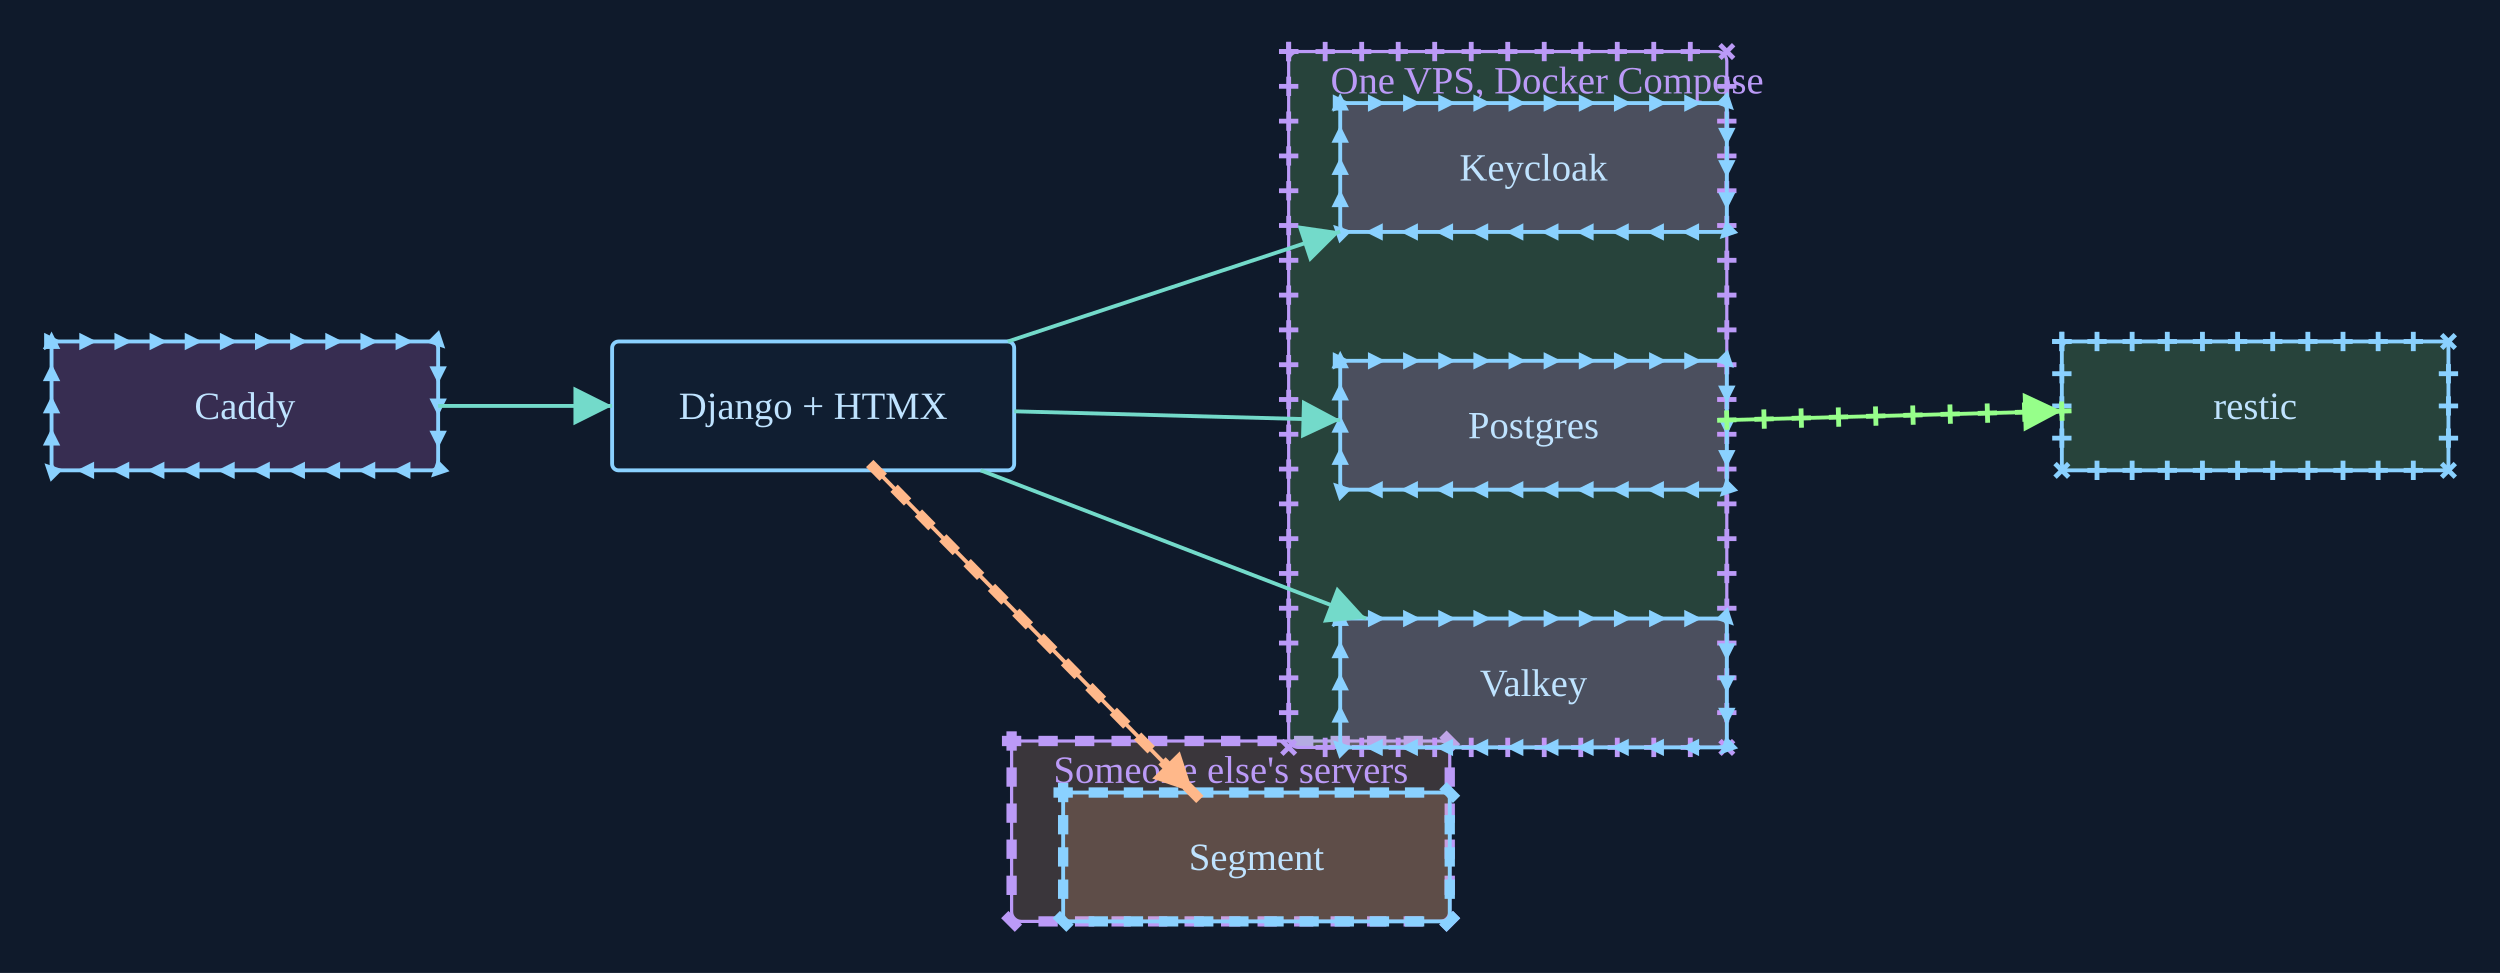
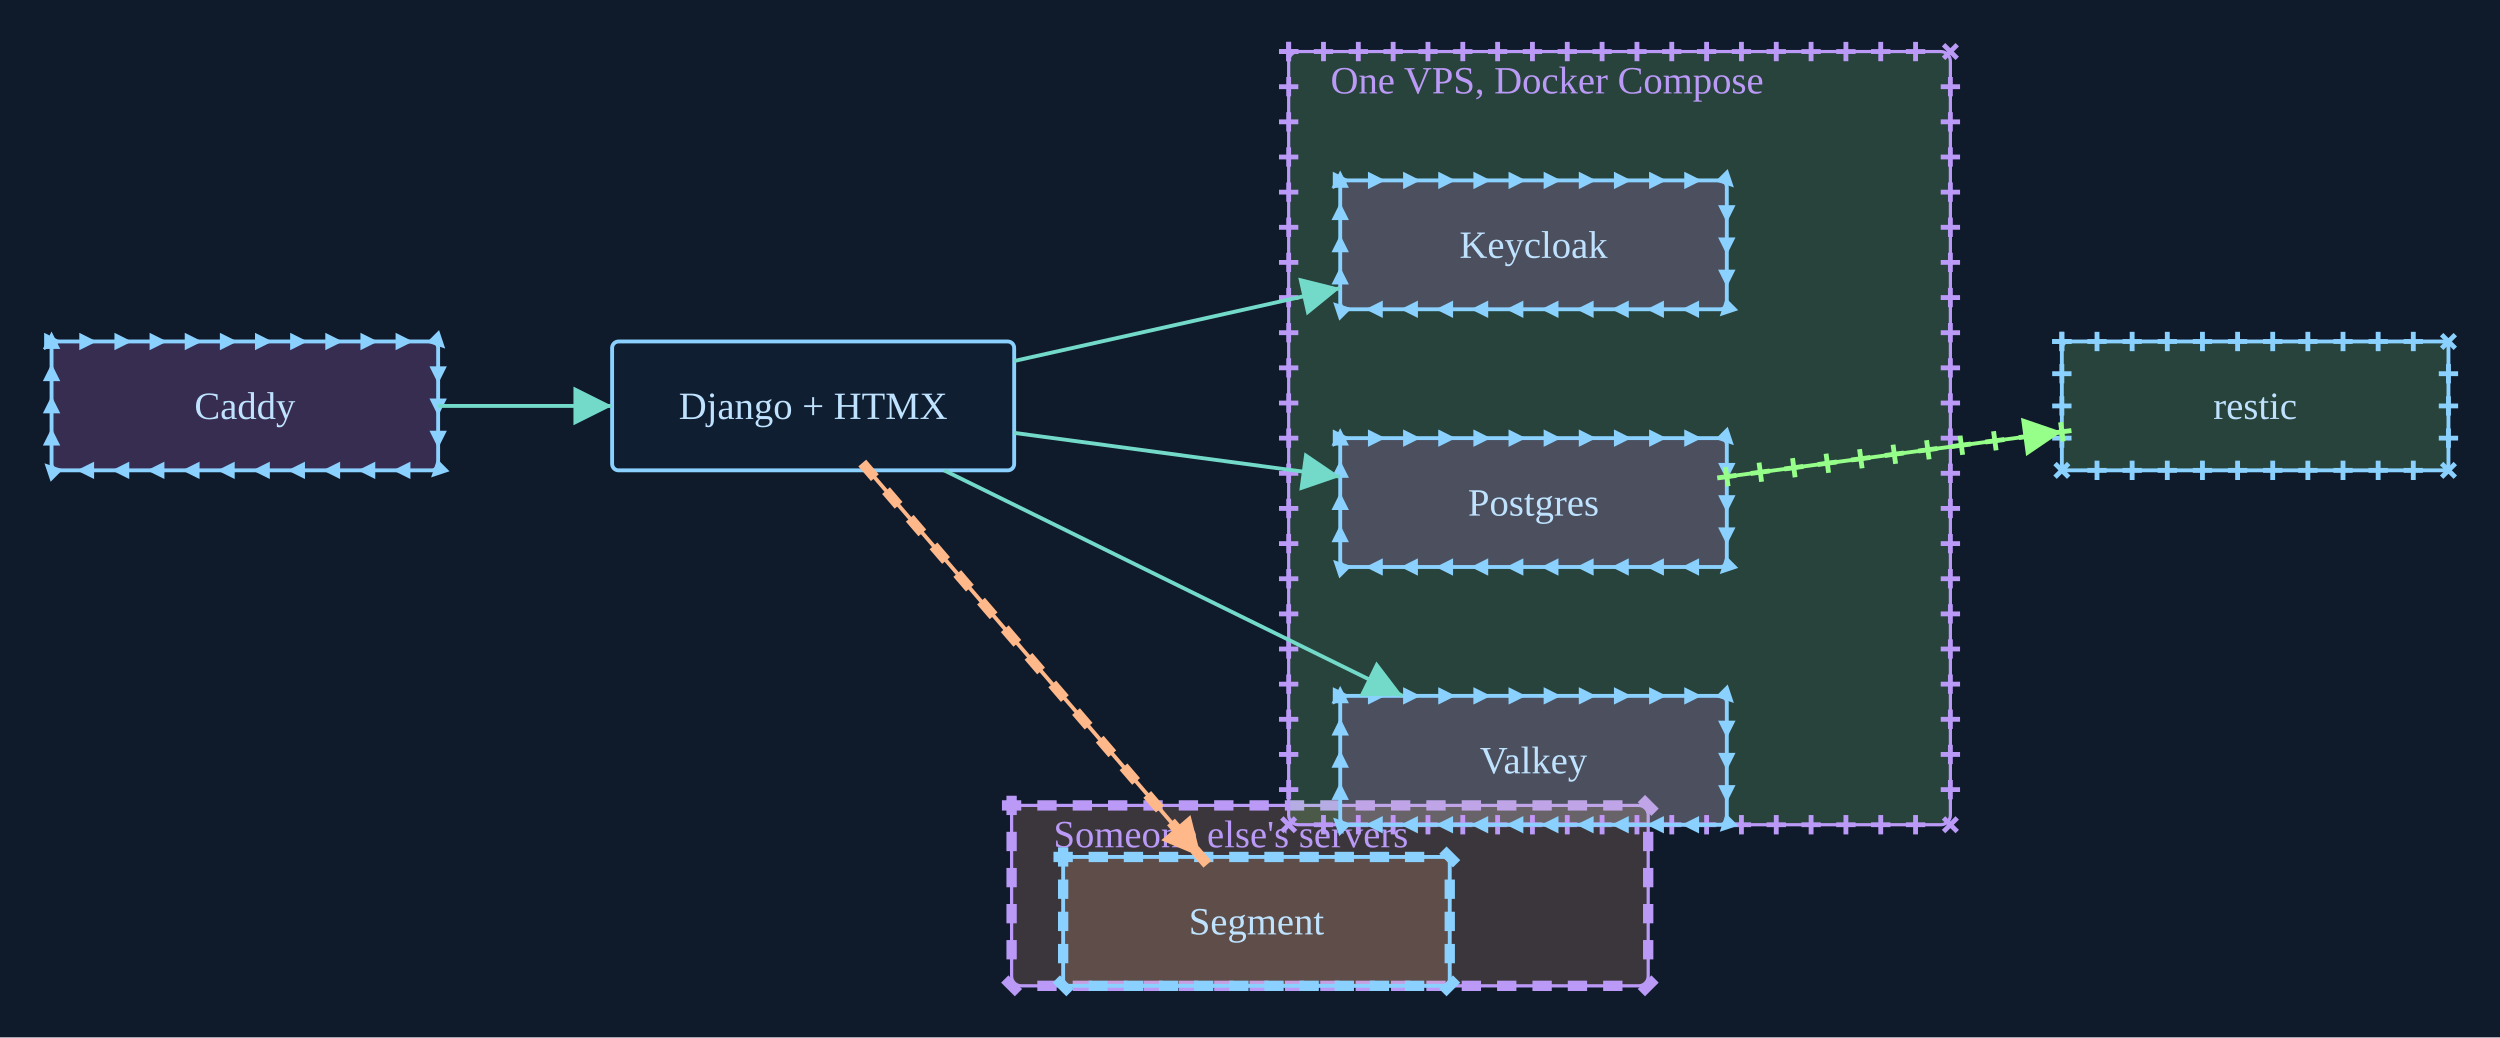
- <svg xmlns="http://www.w3.org/2000/svg" viewBox="0.00 4.00 776.00 302.00" width="776.00" height="302.00">
+ <svg xmlns="http://www.w3.org/2000/svg" viewBox="0.00 4.00 776.00 322.00" width="776.00" height="322.00">
  <defs>
    <marker id="ah-filled" markerWidth="10" markerHeight="10" refX="10" refY="5" orient="auto">
      <path d="M0,0 L10,5 L0,10 Z" fill="context-stroke" stroke="none" />
    </marker>
  </defs>
  <defs>
    <marker id="ag-glyph-4-8ad1ff" viewBox="-4.50 -4.50 9.00 9.00" markerWidth="9.00" markerHeight="9.00" markerUnits="userSpaceOnUse" refX="0" refY="0" orient="auto" fill="#8ad1ff" stroke="#8ad1ff">
      <path d="M -3,0 L 3,0 M 0,-3 L 0,3" fill="none" stroke-width="1.5" />
    </marker>
    <marker id="ag-glyph-4-96ff8a" viewBox="-4.50 -4.50 9.00 9.00" markerWidth="9.00" markerHeight="9.00" markerUnits="userSpaceOnUse" refX="0" refY="0" orient="auto" fill="#96ff8a" stroke="#96ff8a">
      <path d="M -3,0 L 3,0 M 0,-3 L 0,3" fill="none" stroke-width="1.5" />
    </marker>
    <marker id="ag-glyph-4-bb9af7" viewBox="-4.50 -4.50 9.00 9.00" markerWidth="9.00" markerHeight="9.00" markerUnits="userSpaceOnUse" refX="0" refY="0" orient="auto" fill="#bb9af7" stroke="#bb9af7">
      <path d="M -3,0 L 3,0 M 0,-3 L 0,3" fill="none" stroke-width="1.5" />
    </marker>
    <marker id="ag-glyph-5-8ad1ff" viewBox="-4.50 -4.50 9.00 9.00" markerWidth="9.00" markerHeight="9.00" markerUnits="userSpaceOnUse" refX="0" refY="0" orient="auto" fill="#8ad1ff" stroke="#8ad1ff">
      <path d="M -3,0 L 3,0" fill="none" stroke-width="3.2" />
    </marker>
    <marker id="ag-glyph-5-bb9af7" viewBox="-4.50 -4.50 9.00 9.00" markerWidth="9.00" markerHeight="9.00" markerUnits="userSpaceOnUse" refX="0" refY="0" orient="auto" fill="#bb9af7" stroke="#bb9af7">
      <path d="M -3,0 L 3,0" fill="none" stroke-width="3.2" />
    </marker>
    <marker id="ag-glyph-5-ffb88a" viewBox="-4.50 -4.50 9.00 9.00" markerWidth="9.00" markerHeight="9.00" markerUnits="userSpaceOnUse" refX="0" refY="0" orient="auto" fill="#ffb88a" stroke="#ffb88a">
      <path d="M -3,0 L 3,0" fill="none" stroke-width="3.2" />
    </marker>
    <marker id="ag-glyph-6-8ad1ff" viewBox="-4.50 -4.50 9.00 9.00" markerWidth="9.00" markerHeight="9.00" markerUnits="userSpaceOnUse" refX="0" refY="0" orient="auto" fill="#8ad1ff" stroke="#8ad1ff">
      <path d="M 3.1,0 L -2.3,2.7 L -2.3,-2.7 Z" stroke="none" />
    </marker>
  </defs>
-   <rect x="0.00" y="4.00" width="776.00" height="302.00" fill="#0f1a2b" />
+   <rect x="0.00" y="4.00" width="776.00" height="322.00" fill="#0f1a2b" />
  <g id="group-hosted" data-element-id="hosted" data-kind="group">
-     <rect x="314.00" y="234.00" width="136.00" height="56.00" rx="3.00" fill="#ffb88a" fill-opacity="0.18" stroke="#bb9af7" stroke-width="1.00" />
-     <path d="M 314.00,234.00 L 325.33,234.00 L 336.67,234.00 L 348.00,234.00 L 359.33,234.00 L 370.67,234.00 L 382.00,234.00 L 393.33,234.00 L 404.67,234.00 L 416.00,234.00 L 427.33,234.00 L 438.67,234.00 L 450.00,234.00 L 450.00,245.20 L 450.00,256.40 L 450.00,267.60 L 450.00,278.80 L 450.00,290.00 L 438.67,290.00 L 427.33,290.00 L 416.00,290.00 L 404.67,290.00 L 393.33,290.00 L 382.00,290.00 L 370.67,290.00 L 359.33,290.00 L 348.00,290.00 L 336.67,290.00 L 325.33,290.00 L 314.00,290.00 L 314.00,278.80 L 314.00,267.60 L 314.00,256.40 L 314.00,245.20 L 314.00,234.00" fill="none" stroke="none" marker-start="url(#ag-glyph-5-bb9af7)" marker-mid="url(#ag-glyph-5-bb9af7)" marker-end="url(#ag-glyph-5-bb9af7)" />
-     <text x="327.00" y="247.00" text-anchor="start" fill="#bb9af7">
+     <rect x="314.00" y="254.00" width="197.60" height="56.00" rx="3.00" fill="#ffb88a" fill-opacity="0.18" stroke="#bb9af7" stroke-width="1.00" />
+     <path d="M 314.00,254.00 L 324.98,254.00 L 335.96,254.00 L 346.93,254.00 L 357.91,254.00 L 368.89,254.00 L 379.87,254.00 L 390.84,254.00 L 401.82,254.00 L 412.80,254.00 L 423.78,254.00 L 434.76,254.00 L 445.73,254.00 L 456.71,254.00 L 467.69,254.00 L 478.67,254.00 L 489.64,254.00 L 500.62,254.00 L 511.60,254.00 L 511.60,265.20 L 511.60,276.40 L 511.60,287.60 L 511.60,298.80 L 511.60,310.00 L 500.62,310.00 L 489.64,310.00 L 478.67,310.00 L 467.69,310.00 L 456.71,310.00 L 445.73,310.00 L 434.76,310.00 L 423.78,310.00 L 412.80,310.00 L 401.82,310.00 L 390.84,310.00 L 379.87,310.00 L 368.89,310.00 L 357.91,310.00 L 346.93,310.00 L 335.96,310.00 L 324.98,310.00 L 314.00,310.00 L 314.00,298.80 L 314.00,287.60 L 314.00,276.40 L 314.00,265.20 L 314.00,254.00" fill="none" stroke="none" marker-start="url(#ag-glyph-5-bb9af7)" marker-mid="url(#ag-glyph-5-bb9af7)" marker-end="url(#ag-glyph-5-bb9af7)" />
+     <text x="327.00" y="267.00" text-anchor="start" fill="#bb9af7">
      <tspan x="327.00" dy="0">Someone else's servers</tspan>
    </text>
  </g>
  <g id="group-ours" data-element-id="ours" data-kind="group">
-     <rect x="400.00" y="20.00" width="136.00" height="216.00" rx="3.00" fill="#96ff8a" fill-opacity="0.18" stroke="#bb9af7" stroke-width="1.00" />
-     <path d="M 400.00,20.00 L 411.33,20.00 L 422.67,20.00 L 434.00,20.00 L 445.33,20.00 L 456.67,20.00 L 468.00,20.00 L 479.33,20.00 L 490.67,20.00 L 502.00,20.00 L 513.33,20.00 L 524.67,20.00 L 536.00,20.00 L 536.00,30.80 L 536.00,41.60 L 536.00,52.40 L 536.00,63.20 L 536.00,74.00 L 536.00,84.80 L 536.00,95.60 L 536.00,106.40 L 536.00,117.20 L 536.00,128.00 L 536.00,138.80 L 536.00,149.60 L 536.00,160.40 L 536.00,171.20 L 536.00,182.00 L 536.00,192.80 L 536.00,203.60 L 536.00,214.40 L 536.00,225.20 L 536.00,236.00 L 524.67,236.00 L 513.33,236.00 L 502.00,236.00 L 490.67,236.00 L 479.33,236.00 L 468.00,236.00 L 456.67,236.00 L 445.33,236.00 L 434.00,236.00 L 422.67,236.00 L 411.33,236.00 L 400.00,236.00 L 400.00,225.20 L 400.00,214.40 L 400.00,203.60 L 400.00,192.80 L 400.00,182.00 L 400.00,171.20 L 400.00,160.40 L 400.00,149.60 L 400.00,138.80 L 400.00,128.00 L 400.00,117.20 L 400.00,106.40 L 400.00,95.60 L 400.00,84.80 L 400.00,74.00 L 400.00,63.20 L 400.00,52.40 L 400.00,41.60 L 400.00,30.80 L 400.00,20.00" fill="none" stroke="none" marker-start="url(#ag-glyph-4-bb9af7)" marker-mid="url(#ag-glyph-4-bb9af7)" marker-end="url(#ag-glyph-4-bb9af7)" />
+     <rect x="400.00" y="20.00" width="205.40" height="240.00" rx="3.00" fill="#96ff8a" fill-opacity="0.18" stroke="#bb9af7" stroke-width="1.00" />
+     <path d="M 400.00,20.00 L 410.81,20.00 L 421.62,20.00 L 432.43,20.00 L 443.24,20.00 L 454.05,20.00 L 464.86,20.00 L 475.67,20.00 L 486.48,20.00 L 497.29,20.00 L 508.11,20.00 L 518.92,20.00 L 529.73,20.00 L 540.54,20.00 L 551.35,20.00 L 562.16,20.00 L 572.97,20.00 L 583.78,20.00 L 594.59,20.00 L 605.40,20.00 L 605.40,30.91 L 605.40,41.82 L 605.40,52.73 L 605.40,63.64 L 605.40,74.55 L 605.40,85.45 L 605.40,96.36 L 605.40,107.27 L 605.40,118.18 L 605.40,129.09 L 605.40,140.00 L 605.40,150.91 L 605.40,161.82 L 605.40,172.73 L 605.40,183.64 L 605.40,194.55 L 605.40,205.45 L 605.40,216.36 L 605.40,227.27 L 605.40,238.18 L 605.40,249.09 L 605.40,260.00 L 594.59,260.00 L 583.78,260.00 L 572.97,260.00 L 562.16,260.00 L 551.35,260.00 L 540.54,260.00 L 529.73,260.00 L 518.92,260.00 L 508.11,260.00 L 497.29,260.00 L 486.48,260.00 L 475.67,260.00 L 464.86,260.00 L 454.05,260.00 L 443.24,260.00 L 432.43,260.00 L 421.62,260.00 L 410.81,260.00 L 400.00,260.00 L 400.00,249.09 L 400.00,238.18 L 400.00,227.27 L 400.00,216.36 L 400.00,205.45 L 400.00,194.55 L 400.00,183.64 L 400.00,172.73 L 400.00,161.82 L 400.00,150.91 L 400.00,140.00 L 400.00,129.09 L 400.00,118.18 L 400.00,107.27 L 400.00,96.36 L 400.00,85.45 L 400.00,74.55 L 400.00,63.64 L 400.00,52.73 L 400.00,41.82 L 400.00,30.91 L 400.00,20.00" fill="none" stroke="none" marker-start="url(#ag-glyph-4-bb9af7)" marker-mid="url(#ag-glyph-4-bb9af7)" marker-end="url(#ag-glyph-4-bb9af7)" />
    <text x="413.00" y="33.00" text-anchor="start" fill="#bb9af7">
      <tspan x="413.00" dy="0">One VPS, Docker Compose</tspan>
    </text>
  </g>
  <g id="node-analytics" data-element-id="analytics" data-kind="node">
-     <rect x="330.00" y="250.00" width="120.00" height="40.00" rx="2.00" fill="#ffb88a" fill-opacity="0.18" stroke="#8ad1ff" stroke-width="1.20" />
-     <path d="M 330.00,250.00 L 340.91,250.00 L 351.82,250.00 L 362.73,250.00 L 373.64,250.00 L 384.55,250.00 L 395.45,250.00 L 406.36,250.00 L 417.27,250.00 L 428.18,250.00 L 439.09,250.00 L 450.00,250.00 L 450.00,260.00 L 450.00,270.00 L 450.00,280.00 L 450.00,290.00 L 439.09,290.00 L 428.18,290.00 L 417.27,290.00 L 406.36,290.00 L 395.45,290.00 L 384.55,290.00 L 373.64,290.00 L 362.73,290.00 L 351.82,290.00 L 340.91,290.00 L 330.00,290.00 L 330.00,280.00 L 330.00,270.00 L 330.00,260.00 L 330.00,250.00" fill="none" stroke="none" marker-start="url(#ag-glyph-5-8ad1ff)" marker-mid="url(#ag-glyph-5-8ad1ff)" marker-end="url(#ag-glyph-5-8ad1ff)" />
-     <text x="390.00" y="270.00" text-anchor="middle" dominant-baseline="central" fill="#bfe3ff">
+     <rect x="330.00" y="270.00" width="120.00" height="40.00" rx="2.00" fill="#ffb88a" fill-opacity="0.18" stroke="#8ad1ff" stroke-width="1.20" />
+     <path d="M 330.00,270.00 L 340.91,270.00 L 351.82,270.00 L 362.73,270.00 L 373.64,270.00 L 384.55,270.00 L 395.45,270.00 L 406.36,270.00 L 417.27,270.00 L 428.18,270.00 L 439.09,270.00 L 450.00,270.00 L 450.00,280.00 L 450.00,290.00 L 450.00,300.00 L 450.00,310.00 L 439.09,310.00 L 428.18,310.00 L 417.27,310.00 L 406.36,310.00 L 395.45,310.00 L 384.55,310.00 L 373.64,310.00 L 362.73,310.00 L 351.82,310.00 L 340.91,310.00 L 330.00,310.00 L 330.00,300.00 L 330.00,290.00 L 330.00,280.00 L 330.00,270.00" fill="none" stroke="none" marker-start="url(#ag-glyph-5-8ad1ff)" marker-mid="url(#ag-glyph-5-8ad1ff)" marker-end="url(#ag-glyph-5-8ad1ff)" />
+     <text x="390.00" y="290.00" text-anchor="middle" dominant-baseline="central" fill="#bfe3ff">
      <tspan x="390.00" dy="0">Segment</tspan>
    </text>
  </g>
  <g id="node-app" data-element-id="app" data-kind="node">
    <rect x="190.00" y="110.00" width="124.80" height="40.00" rx="2.00" fill="#122238" fill-opacity="0.55" stroke="#8ad1ff" stroke-width="1.20" />
    <text x="252.40" y="130.00" text-anchor="middle" dominant-baseline="central" fill="#bfe3ff">
      <tspan x="252.40" dy="0">Django + HTMX</tspan>
    </text>
  </g>
  <g id="node-auth" data-element-id="auth" data-kind="node">
-     <rect x="416.00" y="36.00" width="120.00" height="40.00" rx="2.00" fill="#f38aff" fill-opacity="0.18" stroke="#8ad1ff" stroke-width="1.20" />
-     <path d="M 416.00,36.00 L 426.91,36.00 L 437.82,36.00 L 448.73,36.00 L 459.64,36.00 L 470.55,36.00 L 481.45,36.00 L 492.36,36.00 L 503.27,36.00 L 514.18,36.00 L 525.09,36.00 L 536.00,36.00 L 536.00,46.00 L 536.00,56.00 L 536.00,66.00 L 536.00,76.00 L 525.09,76.00 L 514.18,76.00 L 503.27,76.00 L 492.36,76.00 L 481.45,76.00 L 470.55,76.00 L 459.64,76.00 L 448.73,76.00 L 437.82,76.00 L 426.91,76.00 L 416.00,76.00 L 416.00,66.00 L 416.00,56.00 L 416.00,46.00 L 416.00,36.00" fill="none" stroke="none" marker-start="url(#ag-glyph-6-8ad1ff)" marker-mid="url(#ag-glyph-6-8ad1ff)" marker-end="url(#ag-glyph-6-8ad1ff)" />
-     <text x="476.00" y="56.00" text-anchor="middle" dominant-baseline="central" fill="#bfe3ff">
+     <rect x="416.00" y="60.00" width="120.00" height="40.00" rx="2.00" fill="#f38aff" fill-opacity="0.18" stroke="#8ad1ff" stroke-width="1.20" />
+     <path d="M 416.00,60.00 L 426.91,60.00 L 437.82,60.00 L 448.73,60.00 L 459.64,60.00 L 470.55,60.00 L 481.45,60.00 L 492.36,60.00 L 503.27,60.00 L 514.18,60.00 L 525.09,60.00 L 536.00,60.00 L 536.00,70.00 L 536.00,80.00 L 536.00,90.00 L 536.00,100.00 L 525.09,100.00 L 514.18,100.00 L 503.27,100.00 L 492.36,100.00 L 481.45,100.00 L 470.55,100.00 L 459.64,100.00 L 448.73,100.00 L 437.82,100.00 L 426.91,100.00 L 416.00,100.00 L 416.00,90.00 L 416.00,80.00 L 416.00,70.00 L 416.00,60.00" fill="none" stroke="none" marker-start="url(#ag-glyph-6-8ad1ff)" marker-mid="url(#ag-glyph-6-8ad1ff)" marker-end="url(#ag-glyph-6-8ad1ff)" />
+     <text x="476.00" y="80.00" text-anchor="middle" dominant-baseline="central" fill="#bfe3ff">
      <tspan x="476.00" dy="0">Keycloak</tspan>
    </text>
  </g>
  <g id="node-backups" data-element-id="backups" data-kind="node">
    <rect x="640.00" y="110.00" width="120.00" height="40.00" rx="2.00" fill="#96ff8a" fill-opacity="0.18" stroke="#8ad1ff" stroke-width="1.20" />
    <path d="M 640.00,110.00 L 650.91,110.00 L 661.82,110.00 L 672.73,110.00 L 683.64,110.00 L 694.55,110.00 L 705.45,110.00 L 716.36,110.00 L 727.27,110.00 L 738.18,110.00 L 749.09,110.00 L 760.00,110.00 L 760.00,120.00 L 760.00,130.00 L 760.00,140.00 L 760.00,150.00 L 749.09,150.00 L 738.18,150.00 L 727.27,150.00 L 716.36,150.00 L 705.45,150.00 L 694.55,150.00 L 683.64,150.00 L 672.73,150.00 L 661.82,150.00 L 650.91,150.00 L 640.00,150.00 L 640.00,140.00 L 640.00,130.00 L 640.00,120.00 L 640.00,110.00" fill="none" stroke="none" marker-start="url(#ag-glyph-4-8ad1ff)" marker-mid="url(#ag-glyph-4-8ad1ff)" marker-end="url(#ag-glyph-4-8ad1ff)" />
    <text x="700.00" y="130.00" text-anchor="middle" dominant-baseline="central" fill="#bfe3ff">
      <tspan x="700.00" dy="0">restic</tspan>
    </text>
  </g>
  <g id="node-cache" data-element-id="cache" data-kind="node">
-     <rect x="416.00" y="196.00" width="120.00" height="40.00" rx="2.00" fill="#f38aff" fill-opacity="0.18" stroke="#8ad1ff" stroke-width="1.20" />
-     <path d="M 416.00,196.00 L 426.91,196.00 L 437.82,196.00 L 448.73,196.00 L 459.64,196.00 L 470.55,196.00 L 481.45,196.00 L 492.36,196.00 L 503.27,196.00 L 514.18,196.00 L 525.09,196.00 L 536.00,196.00 L 536.00,206.00 L 536.00,216.00 L 536.00,226.00 L 536.00,236.00 L 525.09,236.00 L 514.18,236.00 L 503.27,236.00 L 492.36,236.00 L 481.45,236.00 L 470.55,236.00 L 459.64,236.00 L 448.73,236.00 L 437.82,236.00 L 426.91,236.00 L 416.00,236.00 L 416.00,226.00 L 416.00,216.00 L 416.00,206.00 L 416.00,196.00" fill="none" stroke="none" marker-start="url(#ag-glyph-6-8ad1ff)" marker-mid="url(#ag-glyph-6-8ad1ff)" marker-end="url(#ag-glyph-6-8ad1ff)" />
-     <text x="476.00" y="216.00" text-anchor="middle" dominant-baseline="central" fill="#bfe3ff">
+     <rect x="416.00" y="220.00" width="120.00" height="40.00" rx="2.00" fill="#f38aff" fill-opacity="0.18" stroke="#8ad1ff" stroke-width="1.20" />
+     <path d="M 416.00,220.00 L 426.91,220.00 L 437.82,220.00 L 448.73,220.00 L 459.64,220.00 L 470.55,220.00 L 481.45,220.00 L 492.36,220.00 L 503.27,220.00 L 514.18,220.00 L 525.09,220.00 L 536.00,220.00 L 536.00,230.00 L 536.00,240.00 L 536.00,250.00 L 536.00,260.00 L 525.09,260.00 L 514.18,260.00 L 503.27,260.00 L 492.36,260.00 L 481.45,260.00 L 470.55,260.00 L 459.64,260.00 L 448.73,260.00 L 437.82,260.00 L 426.91,260.00 L 416.00,260.00 L 416.00,250.00 L 416.00,240.00 L 416.00,230.00 L 416.00,220.00" fill="none" stroke="none" marker-start="url(#ag-glyph-6-8ad1ff)" marker-mid="url(#ag-glyph-6-8ad1ff)" marker-end="url(#ag-glyph-6-8ad1ff)" />
+     <text x="476.00" y="240.00" text-anchor="middle" dominant-baseline="central" fill="#bfe3ff">
      <tspan x="476.00" dy="0">Valkey</tspan>
    </text>
  </g>
  <g id="node-db" data-element-id="db" data-kind="node">
-     <rect x="416.00" y="116.00" width="120.00" height="40.00" rx="2.00" fill="#f38aff" fill-opacity="0.18" stroke="#8ad1ff" stroke-width="1.20" />
-     <path d="M 416.00,116.00 L 426.91,116.00 L 437.82,116.00 L 448.73,116.00 L 459.64,116.00 L 470.55,116.00 L 481.45,116.00 L 492.36,116.00 L 503.27,116.00 L 514.18,116.00 L 525.09,116.00 L 536.00,116.00 L 536.00,126.00 L 536.00,136.00 L 536.00,146.00 L 536.00,156.00 L 525.09,156.00 L 514.18,156.00 L 503.27,156.00 L 492.36,156.00 L 481.45,156.00 L 470.55,156.00 L 459.64,156.00 L 448.73,156.00 L 437.82,156.00 L 426.91,156.00 L 416.00,156.00 L 416.00,146.00 L 416.00,136.00 L 416.00,126.00 L 416.00,116.00" fill="none" stroke="none" marker-start="url(#ag-glyph-6-8ad1ff)" marker-mid="url(#ag-glyph-6-8ad1ff)" marker-end="url(#ag-glyph-6-8ad1ff)" />
-     <text x="476.00" y="136.00" text-anchor="middle" dominant-baseline="central" fill="#bfe3ff">
+     <rect x="416.00" y="140.00" width="120.00" height="40.00" rx="2.00" fill="#f38aff" fill-opacity="0.18" stroke="#8ad1ff" stroke-width="1.20" />
+     <path d="M 416.00,140.00 L 426.91,140.00 L 437.82,140.00 L 448.73,140.00 L 459.64,140.00 L 470.55,140.00 L 481.45,140.00 L 492.36,140.00 L 503.27,140.00 L 514.18,140.00 L 525.09,140.00 L 536.00,140.00 L 536.00,150.00 L 536.00,160.00 L 536.00,170.00 L 536.00,180.00 L 525.09,180.00 L 514.18,180.00 L 503.27,180.00 L 492.36,180.00 L 481.45,180.00 L 470.55,180.00 L 459.64,180.00 L 448.73,180.00 L 437.82,180.00 L 426.91,180.00 L 416.00,180.00 L 416.00,170.00 L 416.00,160.00 L 416.00,150.00 L 416.00,140.00" fill="none" stroke="none" marker-start="url(#ag-glyph-6-8ad1ff)" marker-mid="url(#ag-glyph-6-8ad1ff)" marker-end="url(#ag-glyph-6-8ad1ff)" />
+     <text x="476.00" y="160.00" text-anchor="middle" dominant-baseline="central" fill="#bfe3ff">
      <tspan x="476.00" dy="0">Postgres</tspan>
    </text>
  </g>
  <g id="node-web" data-element-id="web" data-kind="node">
    <rect x="16.00" y="110.00" width="120.00" height="40.00" rx="2.00" fill="#f38aff" fill-opacity="0.18" stroke="#8ad1ff" stroke-width="1.20" />
    <path d="M 16.00,110.00 L 26.91,110.00 L 37.82,110.00 L 48.73,110.00 L 59.64,110.00 L 70.55,110.00 L 81.45,110.00 L 92.36,110.00 L 103.27,110.00 L 114.18,110.00 L 125.09,110.00 L 136.00,110.00 L 136.00,120.00 L 136.00,130.00 L 136.00,140.00 L 136.00,150.00 L 125.09,150.00 L 114.18,150.00 L 103.27,150.00 L 92.36,150.00 L 81.45,150.00 L 70.55,150.00 L 59.64,150.00 L 48.73,150.00 L 37.82,150.00 L 26.91,150.00 L 16.00,150.00 L 16.00,140.00 L 16.00,130.00 L 16.00,120.00 L 16.00,110.00" fill="none" stroke="none" marker-start="url(#ag-glyph-6-8ad1ff)" marker-mid="url(#ag-glyph-6-8ad1ff)" marker-end="url(#ag-glyph-6-8ad1ff)" />
    <text x="76.00" y="130.00" text-anchor="middle" dominant-baseline="central" fill="#bfe3ff">
      <tspan x="76.00" dy="0">Caddy</tspan>
    </text>
  </g>
  <g id="edge-app__analytics" data-element-id="app__analytics" data-kind="edge">
-     <path d="M 272.06,150.00 L 370.34,250.00" fill="none" stroke="transparent" stroke-width="12" style="pointer-events: stroke" />
-     <path d="M 272.06,150.00 L 370.34,250.00" fill="none" stroke="#ffb88a" stroke-width="1.20" marker-end="url(#ah-filled)" />
-     <path d="M 272.06,150.00 L 279.62,157.69 L 287.18,165.38 L 294.74,173.08 L 302.30,180.77 L 309.86,188.46 L 317.42,196.15 L 324.98,203.85 L 332.54,211.54 L 340.10,219.23 L 347.66,226.92 L 355.22,234.62 L 362.78,242.31 L 370.34,250.00" fill="none" stroke="none" marker-start="url(#ag-glyph-5-ffb88a)" marker-mid="url(#ag-glyph-5-ffb88a)" marker-end="url(#ag-glyph-5-ffb88a)" />
+     <path d="M 269.60,150.00 L 372.80,270.00" fill="none" stroke="transparent" stroke-width="12" style="pointer-events: stroke" />
+     <path d="M 269.60,150.00 L 372.80,270.00" fill="none" stroke="#ffb88a" stroke-width="1.20" marker-end="url(#ah-filled)" />
+     <path d="M 269.60,150.00 L 276.97,158.57 L 284.34,167.14 L 291.71,175.71 L 299.09,184.29 L 306.46,192.86 L 313.83,201.43 L 321.20,210.00 L 328.57,218.57 L 335.94,227.14 L 343.31,235.71 L 350.69,244.29 L 358.06,252.86 L 365.43,261.43 L 372.80,270.00" fill="none" stroke="none" marker-start="url(#ag-glyph-5-ffb88a)" marker-mid="url(#ag-glyph-5-ffb88a)" marker-end="url(#ag-glyph-5-ffb88a)" />
  </g>
  <g id="edge-app__auth" data-element-id="app__auth" data-kind="edge">
-     <path d="M 312.83,110.00 L 416.00,75.86" fill="none" stroke="transparent" stroke-width="12" style="pointer-events: stroke" />
-     <path d="M 312.83,110.00 L 416.00,75.86" fill="none" stroke="#73daca" stroke-width="1.20" marker-end="url(#ah-filled)" />
+     <path d="M 314.80,116.05 L 416.00,93.42" fill="none" stroke="transparent" stroke-width="12" style="pointer-events: stroke" />
+     <path d="M 314.80,116.05 L 416.00,93.42" fill="none" stroke="#73daca" stroke-width="1.20" marker-end="url(#ah-filled)" />
  </g>
  <g id="edge-app__cache" data-element-id="app__cache" data-kind="edge">
-     <path d="M 304.40,150.00 L 424.00,196.00" fill="none" stroke="transparent" stroke-width="12" style="pointer-events: stroke" />
-     <path d="M 304.40,150.00 L 424.00,196.00" fill="none" stroke="#73daca" stroke-width="1.20" marker-end="url(#ah-filled)" />
+     <path d="M 293.05,150.00 L 435.35,220.00" fill="none" stroke="transparent" stroke-width="12" style="pointer-events: stroke" />
+     <path d="M 293.05,150.00 L 435.35,220.00" fill="none" stroke="#73daca" stroke-width="1.20" marker-end="url(#ah-filled)" />
  </g>
  <g id="edge-app__db" data-element-id="app__db" data-kind="edge">
-     <path d="M 314.80,131.67 L 416.00,134.39" fill="none" stroke="transparent" stroke-width="12" style="pointer-events: stroke" />
-     <path d="M 314.80,131.67 L 416.00,134.39" fill="none" stroke="#73daca" stroke-width="1.20" marker-end="url(#ah-filled)" />
+     <path d="M 314.80,138.37 L 416.00,151.95" fill="none" stroke="transparent" stroke-width="12" style="pointer-events: stroke" />
+     <path d="M 314.80,138.37 L 416.00,151.95" fill="none" stroke="#73daca" stroke-width="1.20" marker-end="url(#ah-filled)" />
  </g>
  <g id="edge-db__backups" data-element-id="db__backups" data-kind="edge">
-     <path d="M 536.00,134.39 L 640.00,131.61" fill="none" stroke="transparent" stroke-width="12" style="pointer-events: stroke" />
-     <path d="M 536.00,134.39 L 640.00,131.61" fill="none" stroke="#96ff8a" stroke-width="1.20" marker-end="url(#ah-filled)" />
-     <path d="M 536.00,134.39 L 547.56,134.08 L 559.11,133.77 L 570.67,133.46 L 582.22,133.15 L 593.78,132.85 L 605.33,132.54 L 616.89,132.23 L 628.44,131.92 L 640.00,131.61" fill="none" stroke="none" marker-start="url(#ag-glyph-4-96ff8a)" marker-mid="url(#ag-glyph-4-96ff8a)" marker-end="url(#ag-glyph-4-96ff8a)" />
+     <path d="M 536.00,151.96 L 640.00,138.04" fill="none" stroke="transparent" stroke-width="12" style="pointer-events: stroke" />
+     <path d="M 536.00,151.96 L 640.00,138.04" fill="none" stroke="#96ff8a" stroke-width="1.20" marker-end="url(#ah-filled)" />
+     <path d="M 536.00,151.96 L 546.40,150.57 L 556.80,149.18 L 567.20,147.79 L 577.60,146.39 L 588.00,145.00 L 598.40,143.61 L 608.80,142.21 L 619.20,140.82 L 629.60,139.43 L 640.00,138.04" fill="none" stroke="none" marker-start="url(#ag-glyph-4-96ff8a)" marker-mid="url(#ag-glyph-4-96ff8a)" marker-end="url(#ag-glyph-4-96ff8a)" />
  </g>
  <g id="edge-web__app" data-element-id="web__app" data-kind="edge">
    <path d="M 136.00,130.00 L 190.00,130.00" fill="none" stroke="transparent" stroke-width="12" style="pointer-events: stroke" />
    <path d="M 136.00,130.00 L 190.00,130.00" fill="none" stroke="#73daca" stroke-width="1.20" marker-end="url(#ah-filled)" />
  </g>
</svg>
